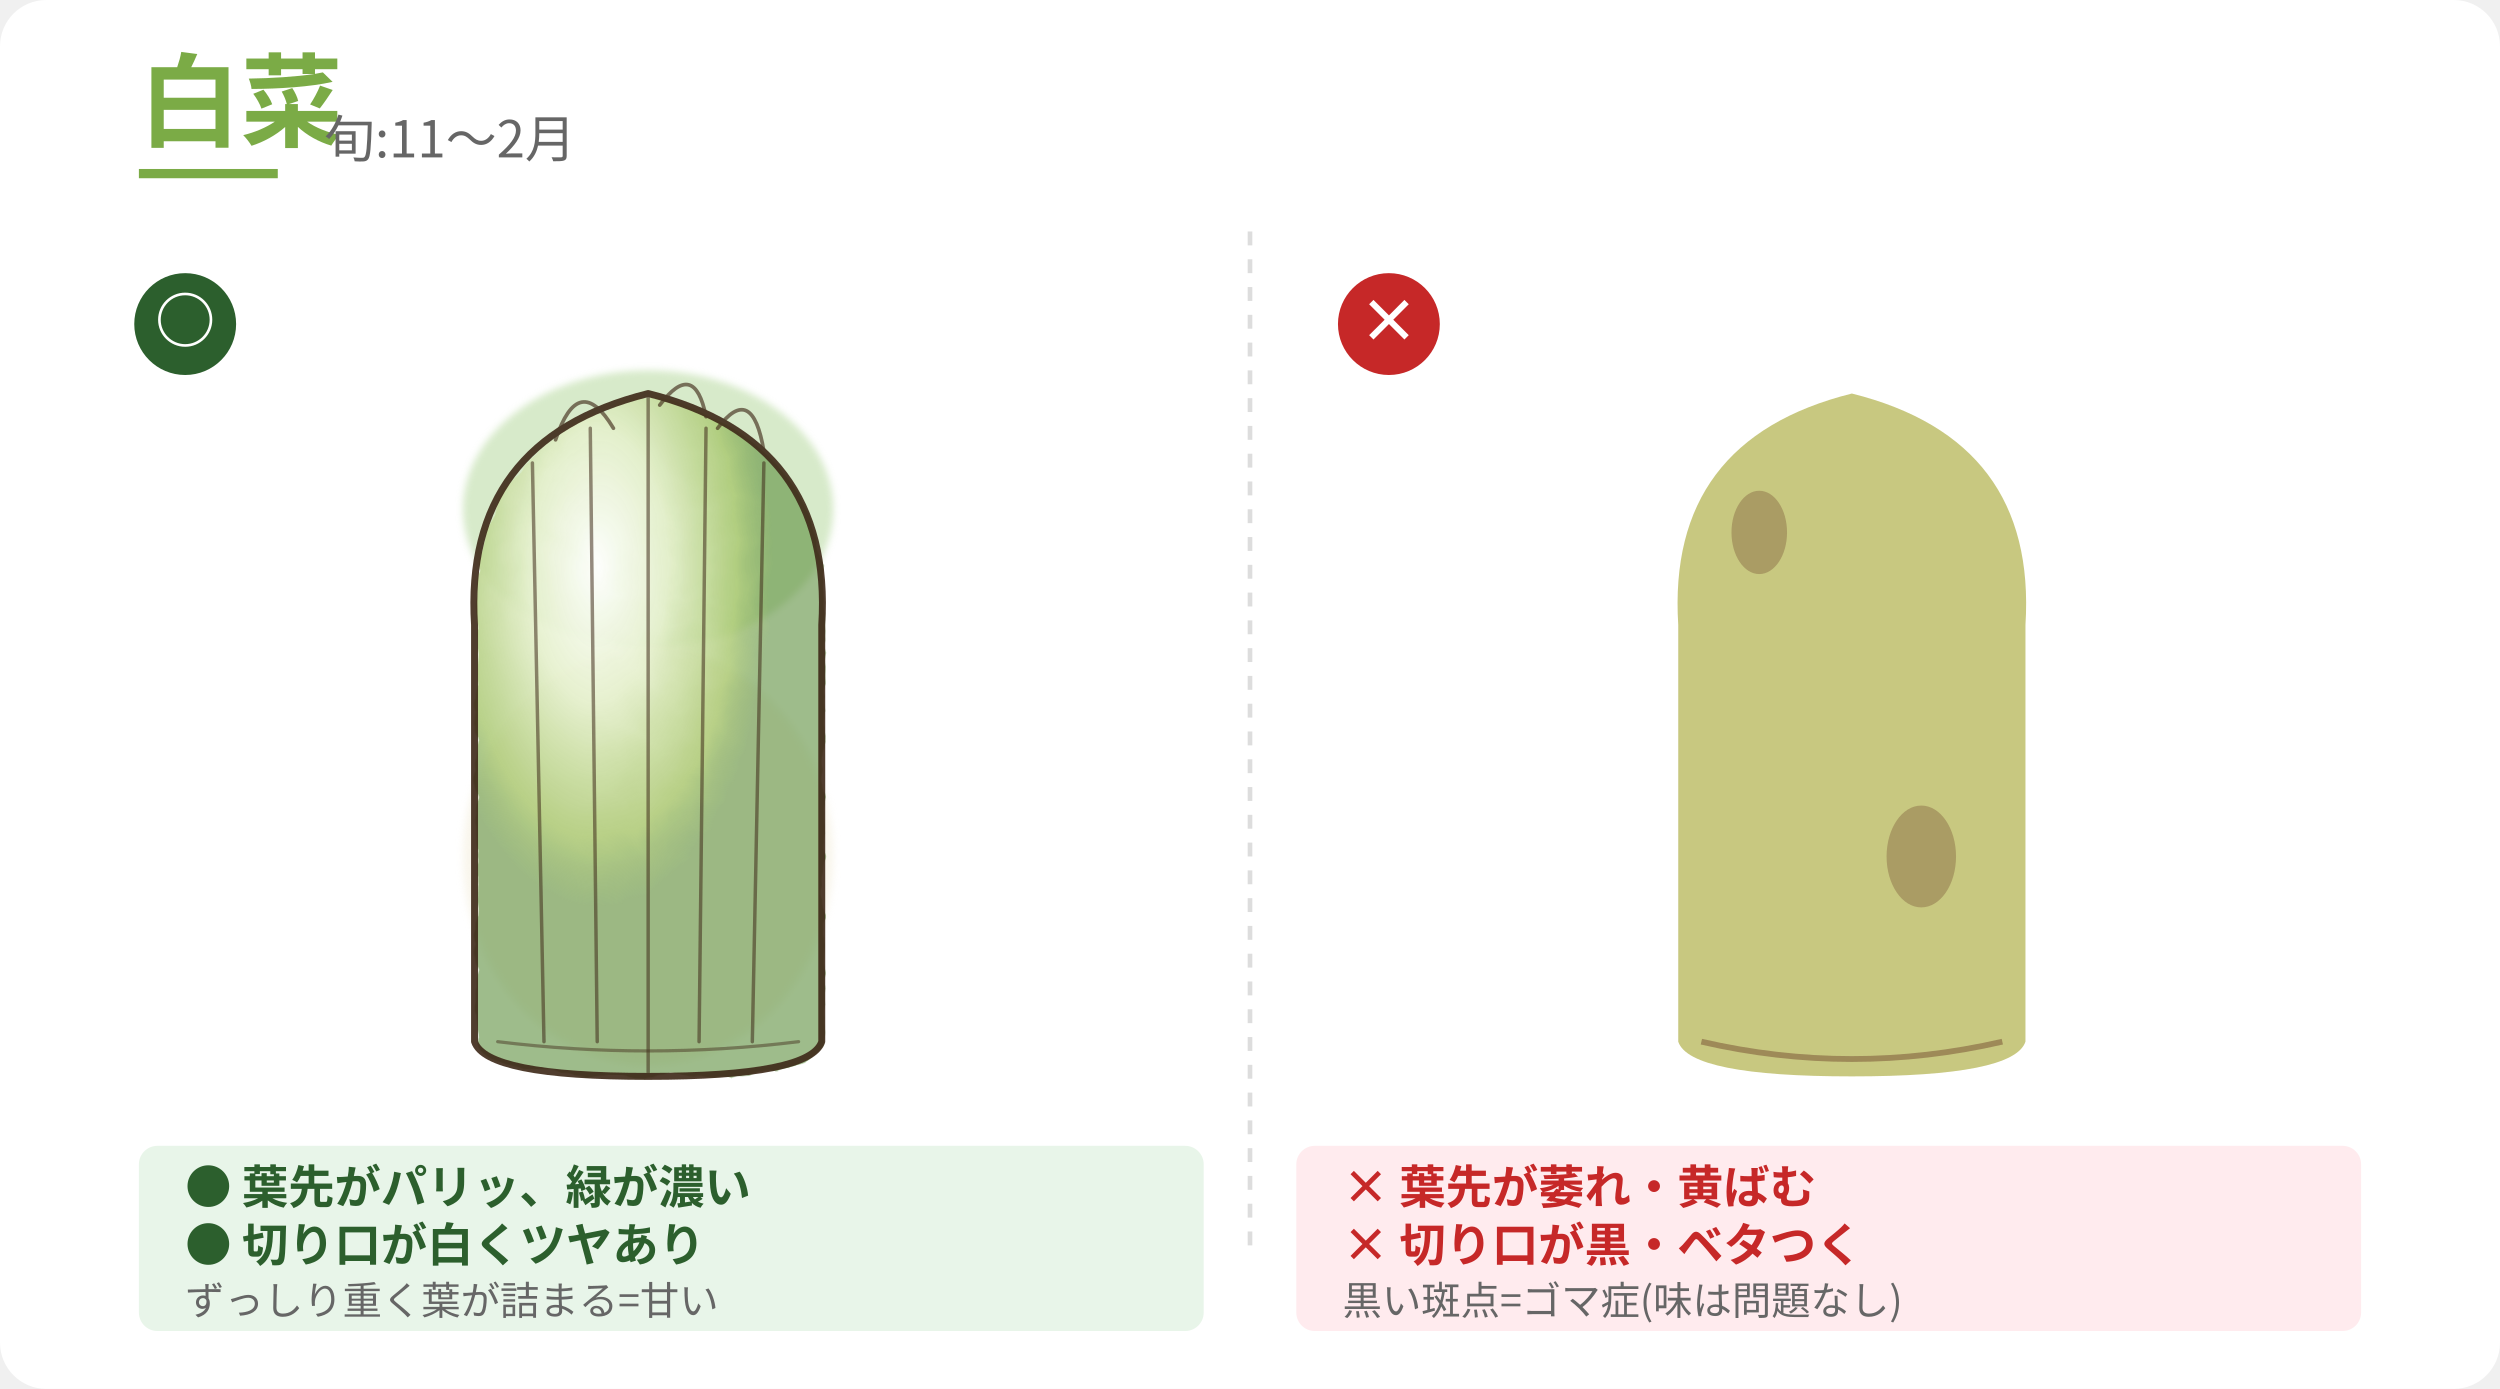
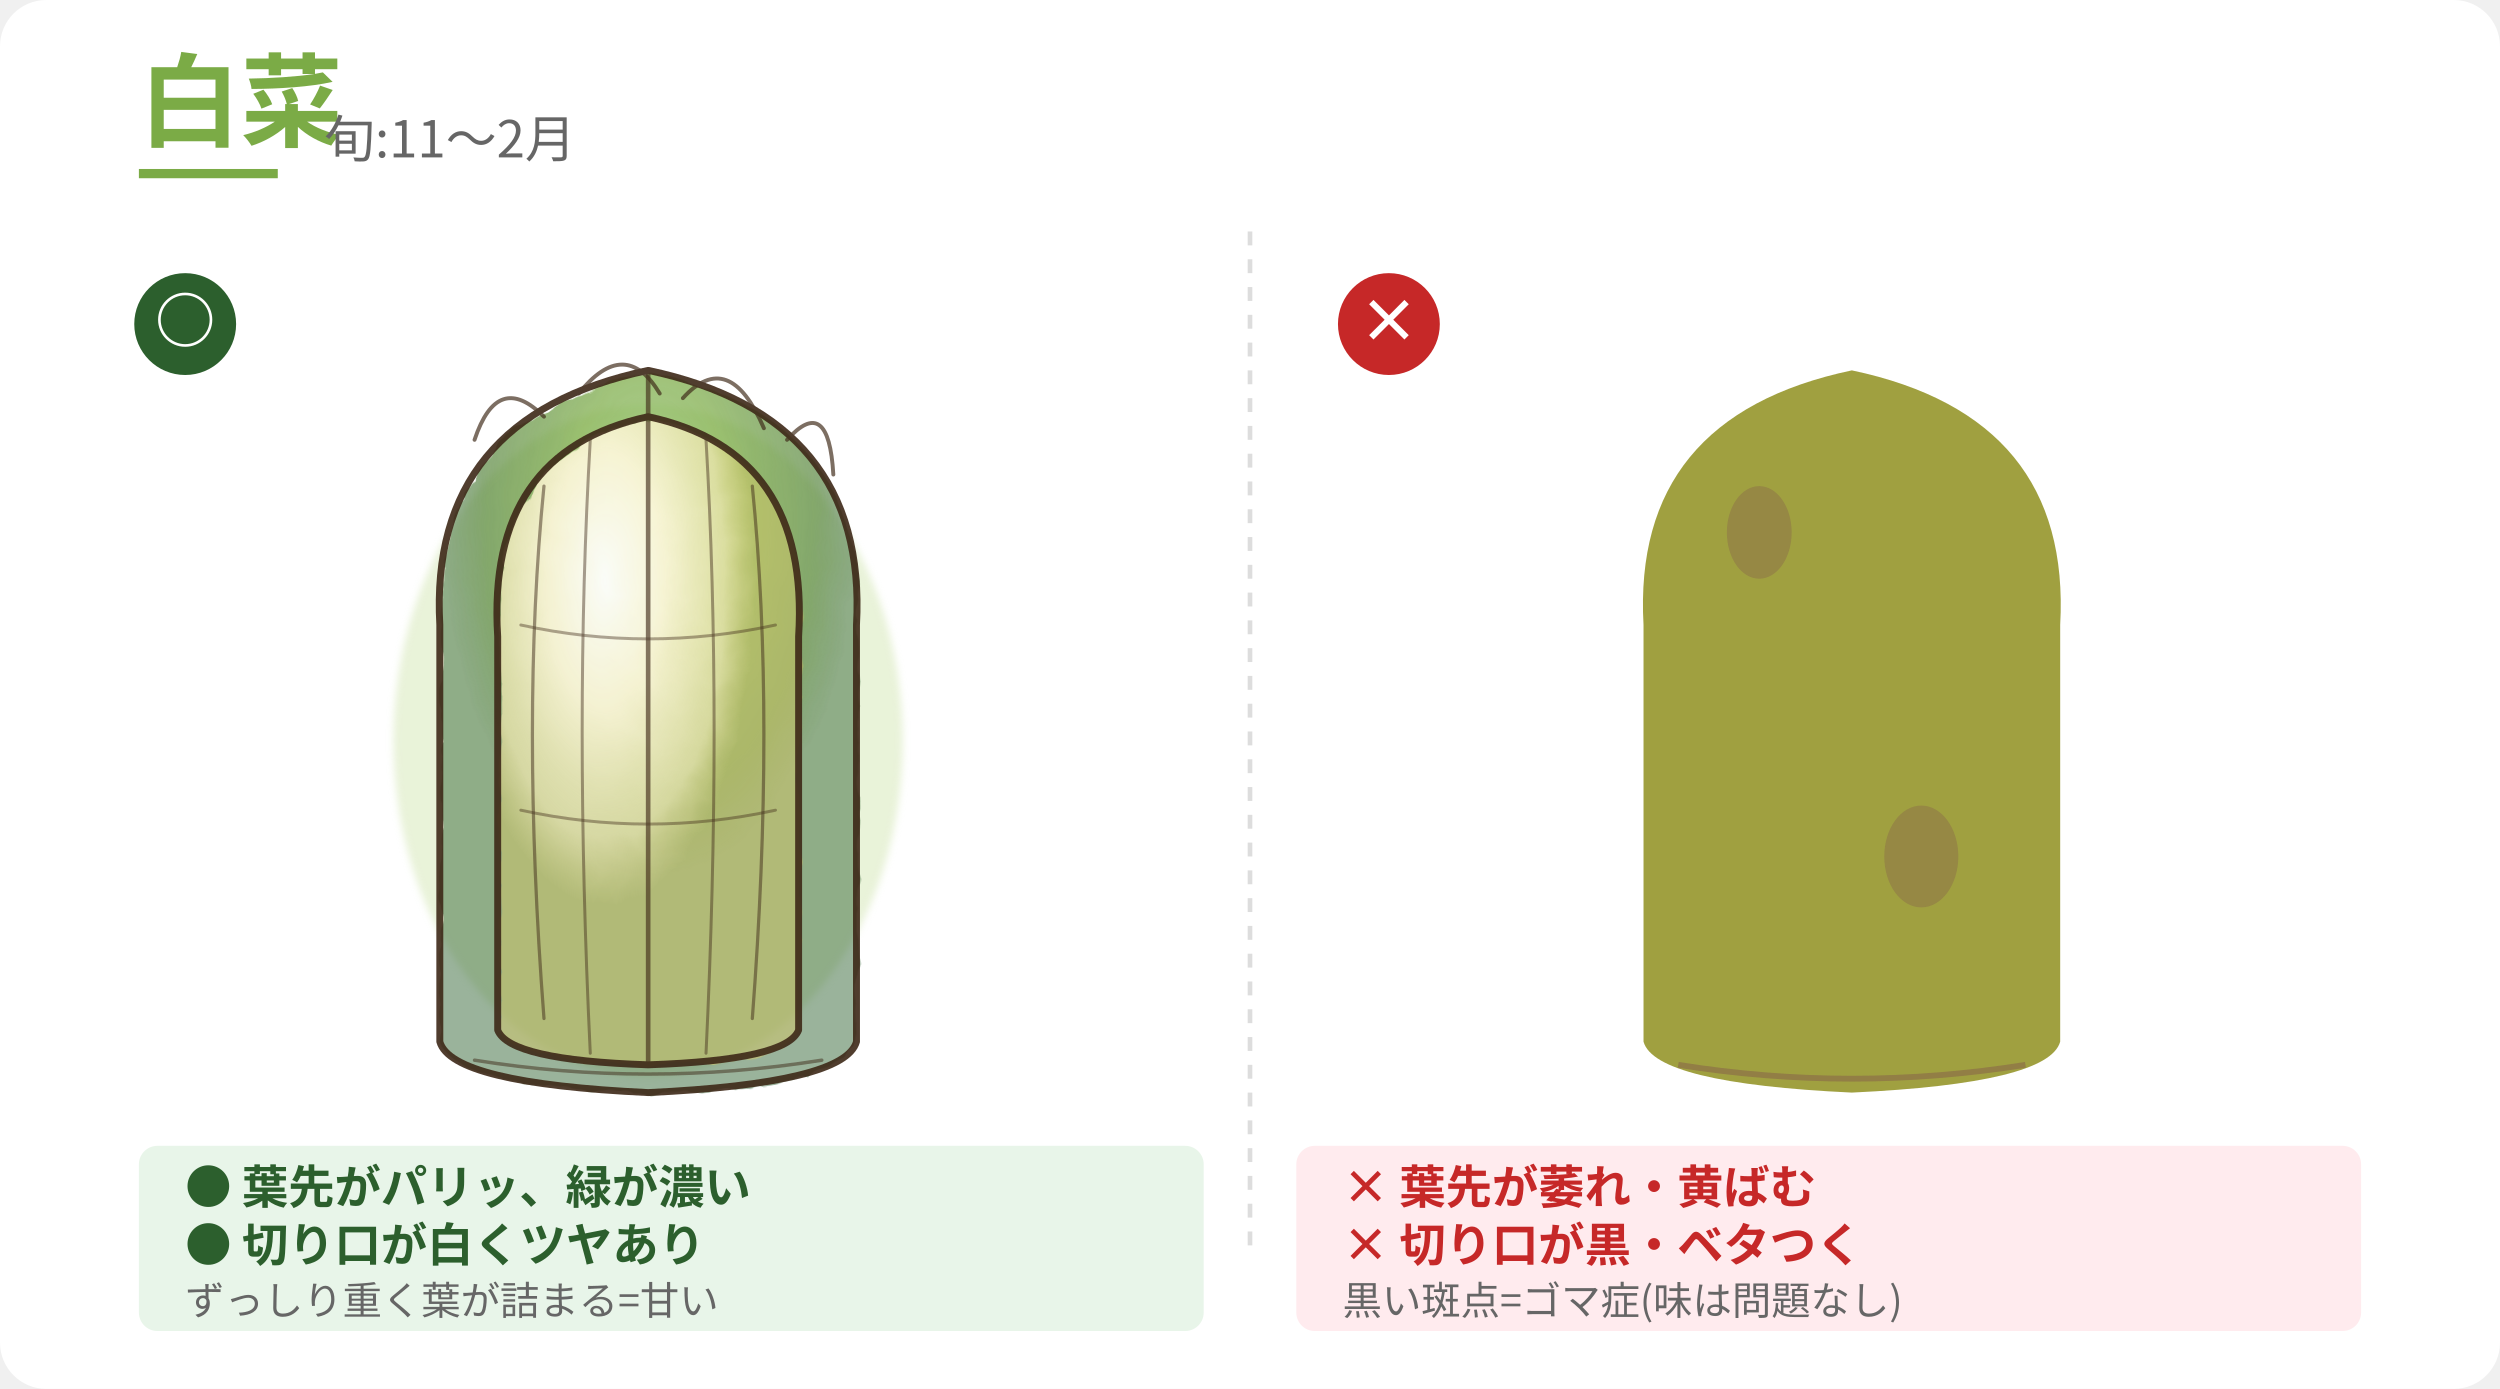
<svg xmlns="http://www.w3.org/2000/svg" viewBox="0 0 1080 600" font-family="Noto Sans CJK JP, sans-serif">
  <rect width="1080" height="600" fill="#FFFFFF" rx="20" />
  <text x="60" y="60" font-size="44" font-weight="900" fill="#7BAB46">白菜</text>
  <line x1="60" y1="75" x2="120" y2="75" stroke="#7BAB46" stroke-width="4" />
  <text x="140" y="68" font-size="22" fill="#666">旬:11〜2月</text>
  <line x1="540" y1="100" x2="540" y2="540" stroke="#DDD" stroke-width="2" stroke-dasharray="6,6" />
  <g transform="translate(280, 320)">
    <circle cx="-200" cy="-180" r="22" fill="#2C5F2D" />
    <text x="-200" y="-172" font-size="26" font-weight="900" fill="white" text-anchor="middle">○</text>
    <defs>
      <radialGradient id="wcBodyHakusai" cx="35%" cy="25%">
        <stop offset="0%" stop-color="#FFFFFF" stop-opacity="0.95" />
-         <stop offset="40%" stop-color="#E5F0CC" stop-opacity="0.9" />
-         <stop offset="80%" stop-color="#A8C76E" stop-opacity="0.8" />
-         <stop offset="100%" stop-color="#5D8F3D" stop-opacity="0.6" />
+         <stop offset="40%" stop-color="#FFF8DC" stop-opacity="0.9" />
+         <stop offset="80%" stop-color="#F0E8B0" stop-opacity="0.75" />
+         <stop offset="100%" stop-color="#D4C868" stop-opacity="0.5" />
      </radialGradient>
      <radialGradient id="wcLeafHakusai" cx="50%" cy="20%">
-         <stop offset="0%" stop-color="#9BCB7A" stop-opacity="0.9" />
-         <stop offset="60%" stop-color="#5D8F3D" stop-opacity="0.7" />
-         <stop offset="100%" stop-color="#2C5F2D" stop-opacity="0.5" />
+         <stop offset="0%" stop-color="#9BCB7A" stop-opacity="0.95" />
+         <stop offset="40%" stop-color="#7BAB46" stop-opacity="0.9" />
+         <stop offset="80%" stop-color="#4A7C2E" stop-opacity="0.8" />
+         <stop offset="100%" stop-color="#2C5F2D" stop-opacity="0.6" />
      </radialGradient>
      <filter id="wcRoughHakusai" x="-10%" y="-10%" width="120%" height="120%">
        <feTurbulence baseFrequency="0.04" numOctaves="3" seed="59" />
        <feDisplacementMap in="SourceGraphic" scale="4" />
      </filter>
      <filter id="wcBlurHakusai">
        <feGaussianBlur stdDeviation="1.5" />
      </filter>
    </defs>
    <g filter="url(#wcBlurHakusai)" opacity="0.4">
-       <ellipse cx="0" cy="-100" rx="80" ry="60" fill="#9BCB7A" />
-       <ellipse cx="0" cy="50" rx="80" ry="90" fill="#F0E8D0" />
+       <ellipse cx="0" cy="0" rx="110" ry="145" fill="#C8E0A0" />
+     </g>
+     <g filter="url(#wcRoughHakusai)" opacity="0.8">
+       <path d="M -90 130 L -90 -50 Q -95 -140 0 -160 Q 95 -140 90 -50 L 90 130 Q 85 148 0 152 Q -85 148 -90 130 Z" fill="url(#wcLeafHakusai)" />
    </g>
    <g filter="url(#wcRoughHakusai)">
-       <path d="M -75 130 L -75 -50 Q -80 -130 0 -150 Q 80 -130 75 -50 L 75 130 Q 70 145 0 145 Q -70 145 -75 130 Z" fill="url(#wcBodyHakusai)" />
+       <path d="M -65 125 L -65 -45 Q -70 -125 0 -140 Q 70 -125 65 -45 L 65 125 Q 60 138 0 140 Q -60 138 -65 125 Z" fill="url(#wcBodyHakusai)" />
    </g>
    <g stroke="#3D2817" stroke-width="3" fill="none" stroke-linecap="round" stroke-linejoin="round" opacity="0.9">
-       <path d="M -75 130 L -75 -50 Q -80 -130 0 -150 Q 80 -130 75 -50 L 75 130 Q 70 145 0 145 Q -70 145 -75 130 Z" />
-       <path d="M -50 -120 L -45 130" opacity="0.6" stroke-width="1.5" />
-       <path d="M -25 -135 L -22 130" opacity="0.6" stroke-width="1.5" />
-       <path d="M 0 -150 L 0 145" opacity="0.6" stroke-width="1.5" />
-       <path d="M 25 -135 L 22 130" opacity="0.6" stroke-width="1.5" />
-       <path d="M 50 -120 L 45 130" opacity="0.6" stroke-width="1.5" />
-       <path d="M -40 -130 Q -30 -160 -15 -135" opacity="0.7" stroke-width="1.6" />
-       <path d="M 5 -145 Q 20 -165 25 -140" opacity="0.7" stroke-width="1.6" />
-       <path d="M 30 -135 Q 45 -155 50 -125" opacity="0.7" stroke-width="1.6" />
-       <path d="M -65 130 Q 0 138 65 130" opacity="0.5" stroke-width="1.4" />
+       <path d="M -90 130 L -90 -50 Q -95 -140 0 -160 Q 95 -140 90 -50 L 90 130 Q 85 148 0 152 Q -85 148 -90 130 Z" />
+       <path d="M -65 125 L -65 -45 Q -70 -125 0 -140 Q 70 -125 65 -45 L 65 125 Q 60 138 0 140 Q -60 138 -65 125 Z" />
+       <path d="M 0 -160 L 0 140" opacity="0.7" stroke-width="2" />
+       <path d="M -45 -110 Q -55 -10 -45 120" opacity="0.55" stroke-width="1.4" />
+       <path d="M 45 -110 Q 55 -10 45 120" opacity="0.55" stroke-width="1.4" />
+       <path d="M -25 -130 Q -32 -10 -25 135" opacity="0.5" stroke-width="1.3" />
+       <path d="M 25 -130 Q 32 -10 25 135" opacity="0.5" stroke-width="1.3" />
+       <path d="M -75 -130 Q -65 -160 -45 -140" opacity="0.75" stroke-width="1.7" />
+       <path d="M -30 -150 Q -10 -175 5 -150" opacity="0.75" stroke-width="1.7" />
+       <path d="M 15 -148 Q 35 -170 50 -135" opacity="0.75" stroke-width="1.7" />
+       <path d="M 60 -130 Q 78 -150 80 -115" opacity="0.75" stroke-width="1.7" />
+       <path d="M -55 -50 Q 0 -38 55 -50" opacity="0.45" stroke-width="1.3" />
+       <path d="M -55 30 Q 0 42 55 30" opacity="0.45" stroke-width="1.3" />
+       <path d="M -75 138 Q 0 150 75 138" opacity="0.55" stroke-width="1.5" />
    </g>
  </g>
  <g transform="translate(800, 320)">
    <circle cx="-200" cy="-180" r="22" fill="#C62828" />
    <text x="-200" y="-172" font-size="26" font-weight="900" fill="white" text-anchor="middle">×</text>
-     <path d="M -75 130 L -75 -50 Q -80 -130 0 -150 Q 80 -130 75 -50 L 75 130 Q 70 145 0 145 Q -70 145 -75 130 Z" fill="#C8C880" />
-     <ellipse cx="-40" cy="-90" rx="12" ry="18" fill="#8B6F47" opacity="0.5" />
-     <ellipse cx="30" cy="50" rx="15" ry="22" fill="#8B6F47" opacity="0.5" />
-     <path d="M -65 130 Q 0 145 65 130" stroke="#8B6F47" stroke-width="2.5" fill="none" opacity="0.7" />
+     <path d="M -65 125 L -65 -45 Q -70 -125 0 -140 Q 70 -125 65 -45 L 65 125 Q 60 138 0 140 Q -60 138 -65 125 Z" fill="#C8C880" />
+     <path d="M -90 130 L -90 -50 Q -95 -140 0 -160 Q 95 -140 90 -50 L 90 130 Q 85 148 0 152 Q -85 148 -90 130 Z" fill="#A0A040" />
+     <ellipse cx="-40" cy="-90" rx="14" ry="20" fill="#8B6F47" opacity="0.5" />
+     <ellipse cx="30" cy="50" rx="16" ry="22" fill="#8B6F47" opacity="0.5" />
+     <path d="M -75 140 Q 0 152 75 140" stroke="#8B6F47" stroke-width="2.5" fill="none" opacity="0.7" />
  </g>
  <g font-size="20" fill="#333">
    <rect x="60" y="495" width="460" height="80" rx="8" fill="#E8F5E9" />
    <text x="80" y="520" font-weight="bold" fill="#2C5F2D">● 葉先がパリッ、緑が濃い</text>
    <text x="80" y="545" font-weight="bold" fill="#2C5F2D">● 切り口が白くツヤあり</text>
    <text x="80" y="568" fill="#666" font-size="17">ずっしり重く葉が詰まる=甘い</text>
    <rect x="560" y="495" width="460" height="80" rx="8" fill="#FFEBEE" />
    <text x="580" y="520" font-weight="bold" fill="#C62828">× 葉先が萎れ・黄ばむ</text>
    <text x="580" y="545" font-weight="bold" fill="#C62828">× 切り口が黒・ベタつく</text>
    <text x="580" y="568" fill="#666" font-size="17">黒い斑点=ゴマ症(味は問題なし)</text>
  </g>
</svg>
